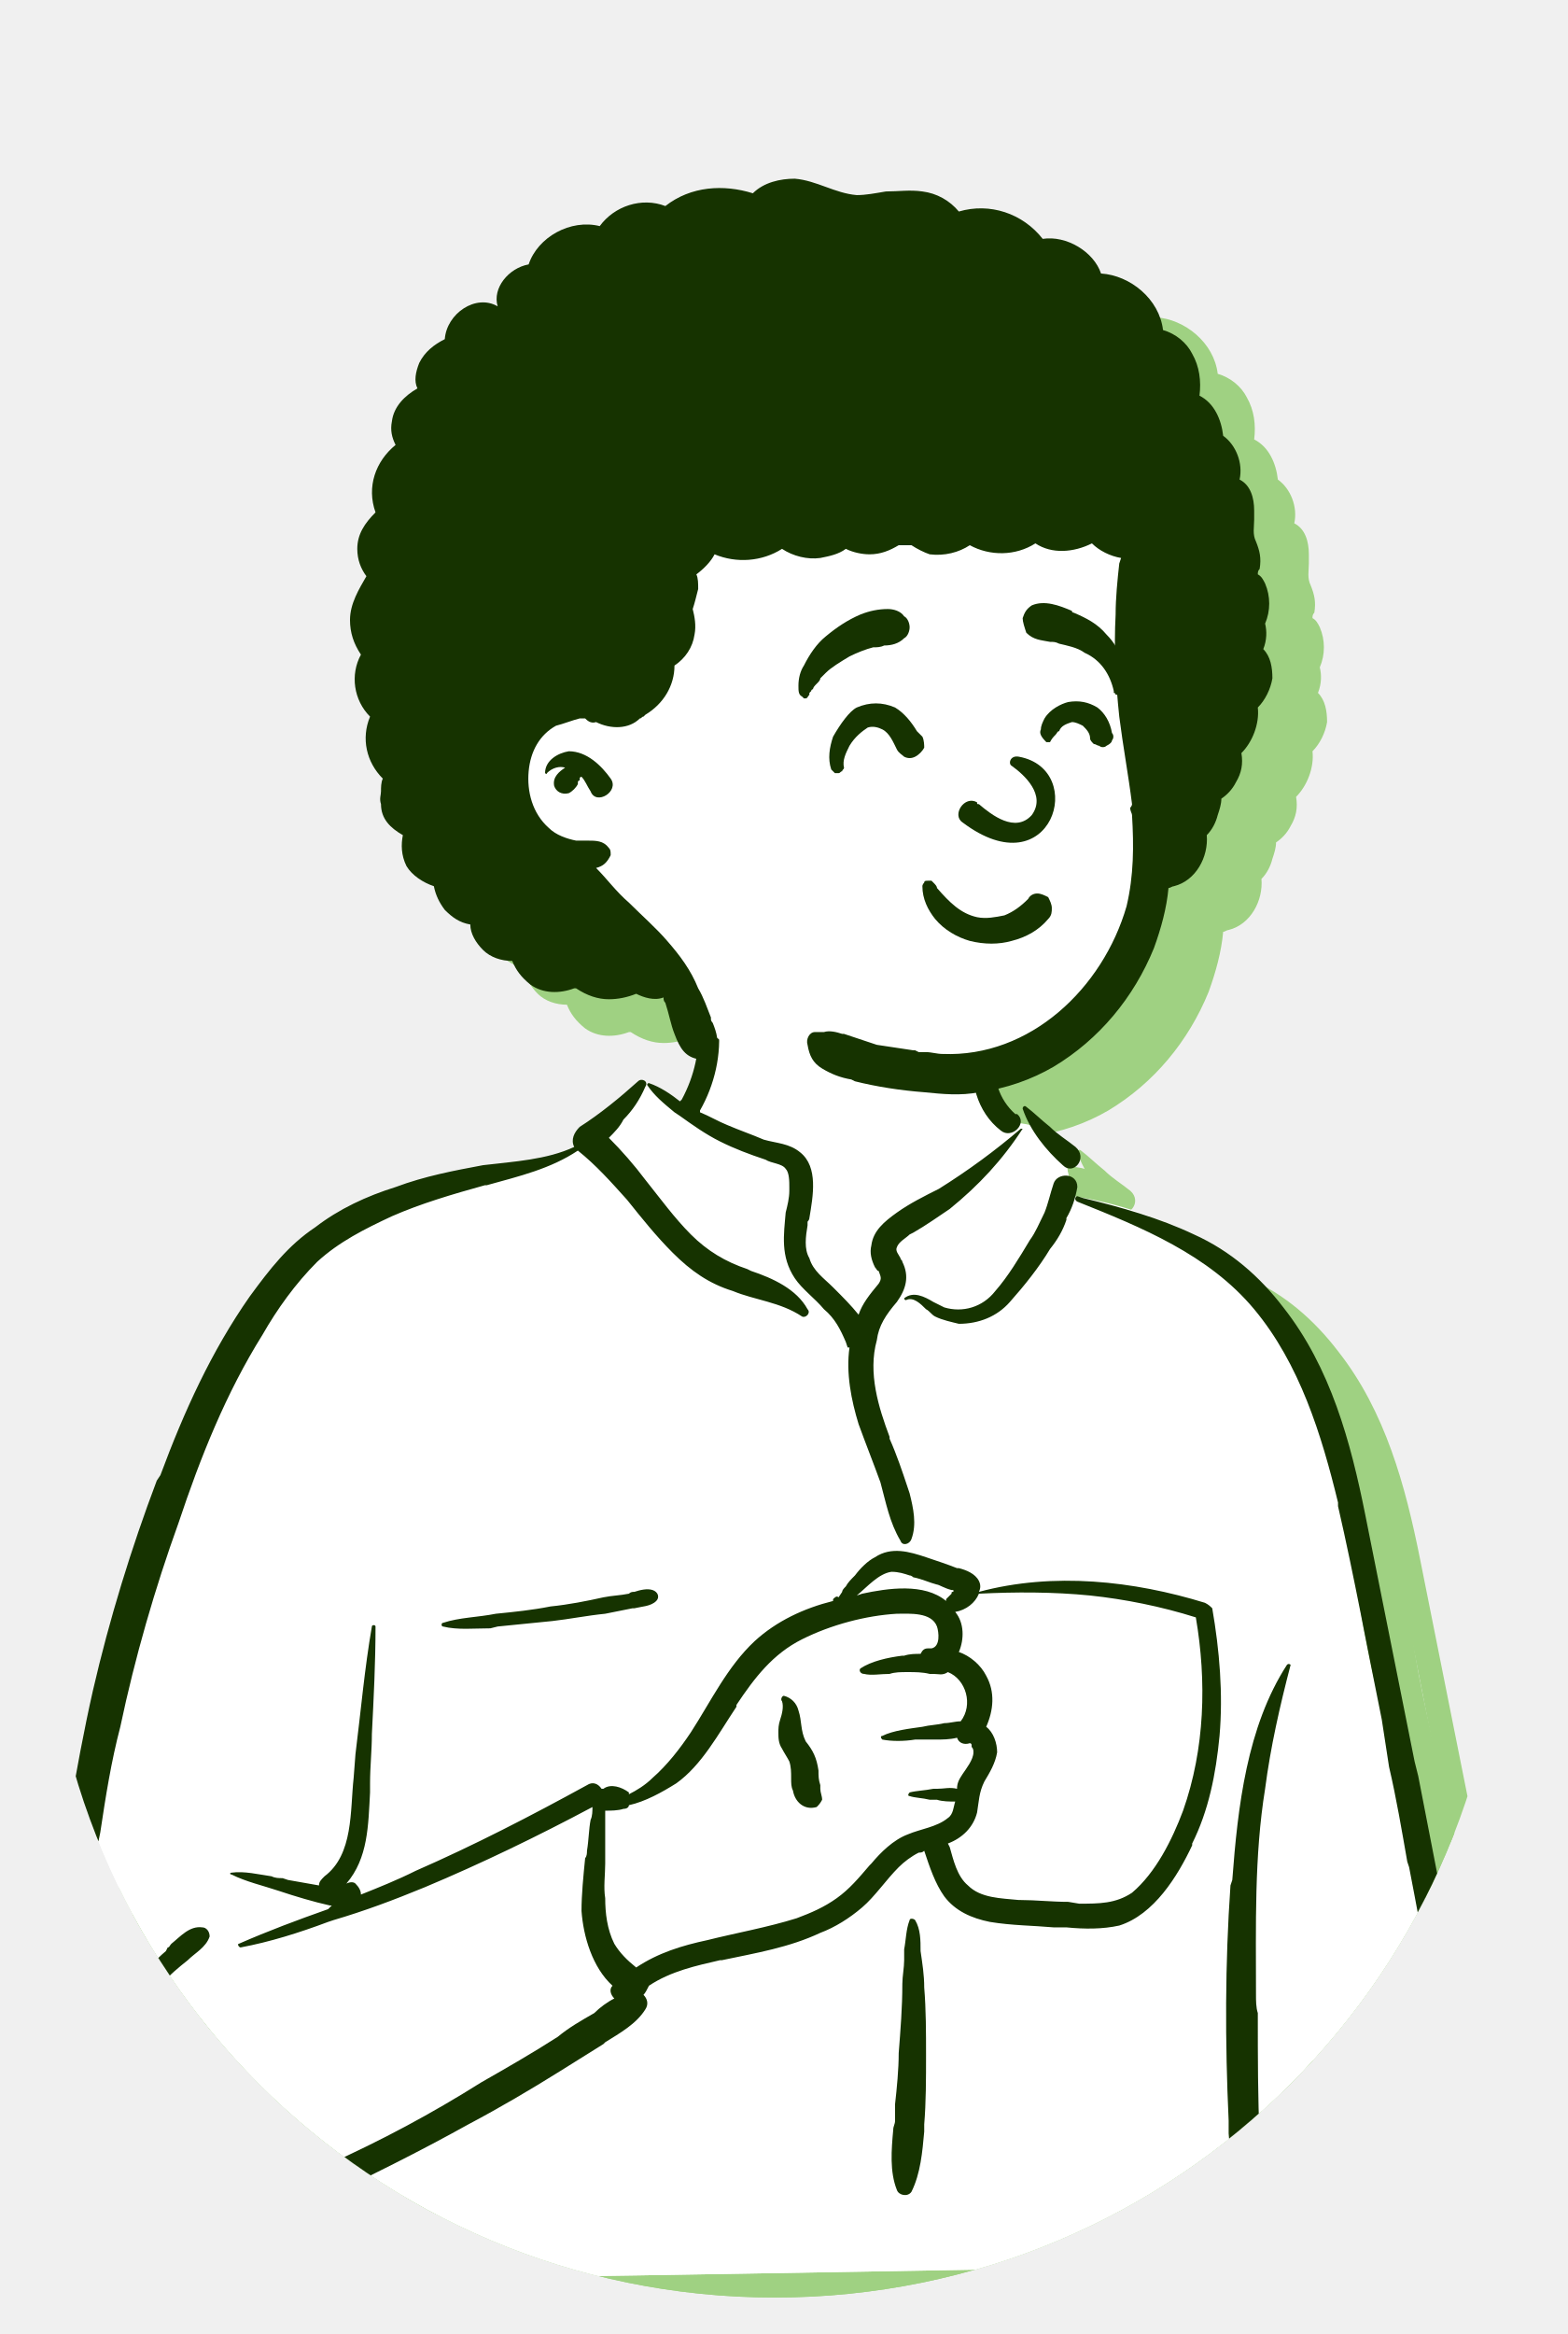
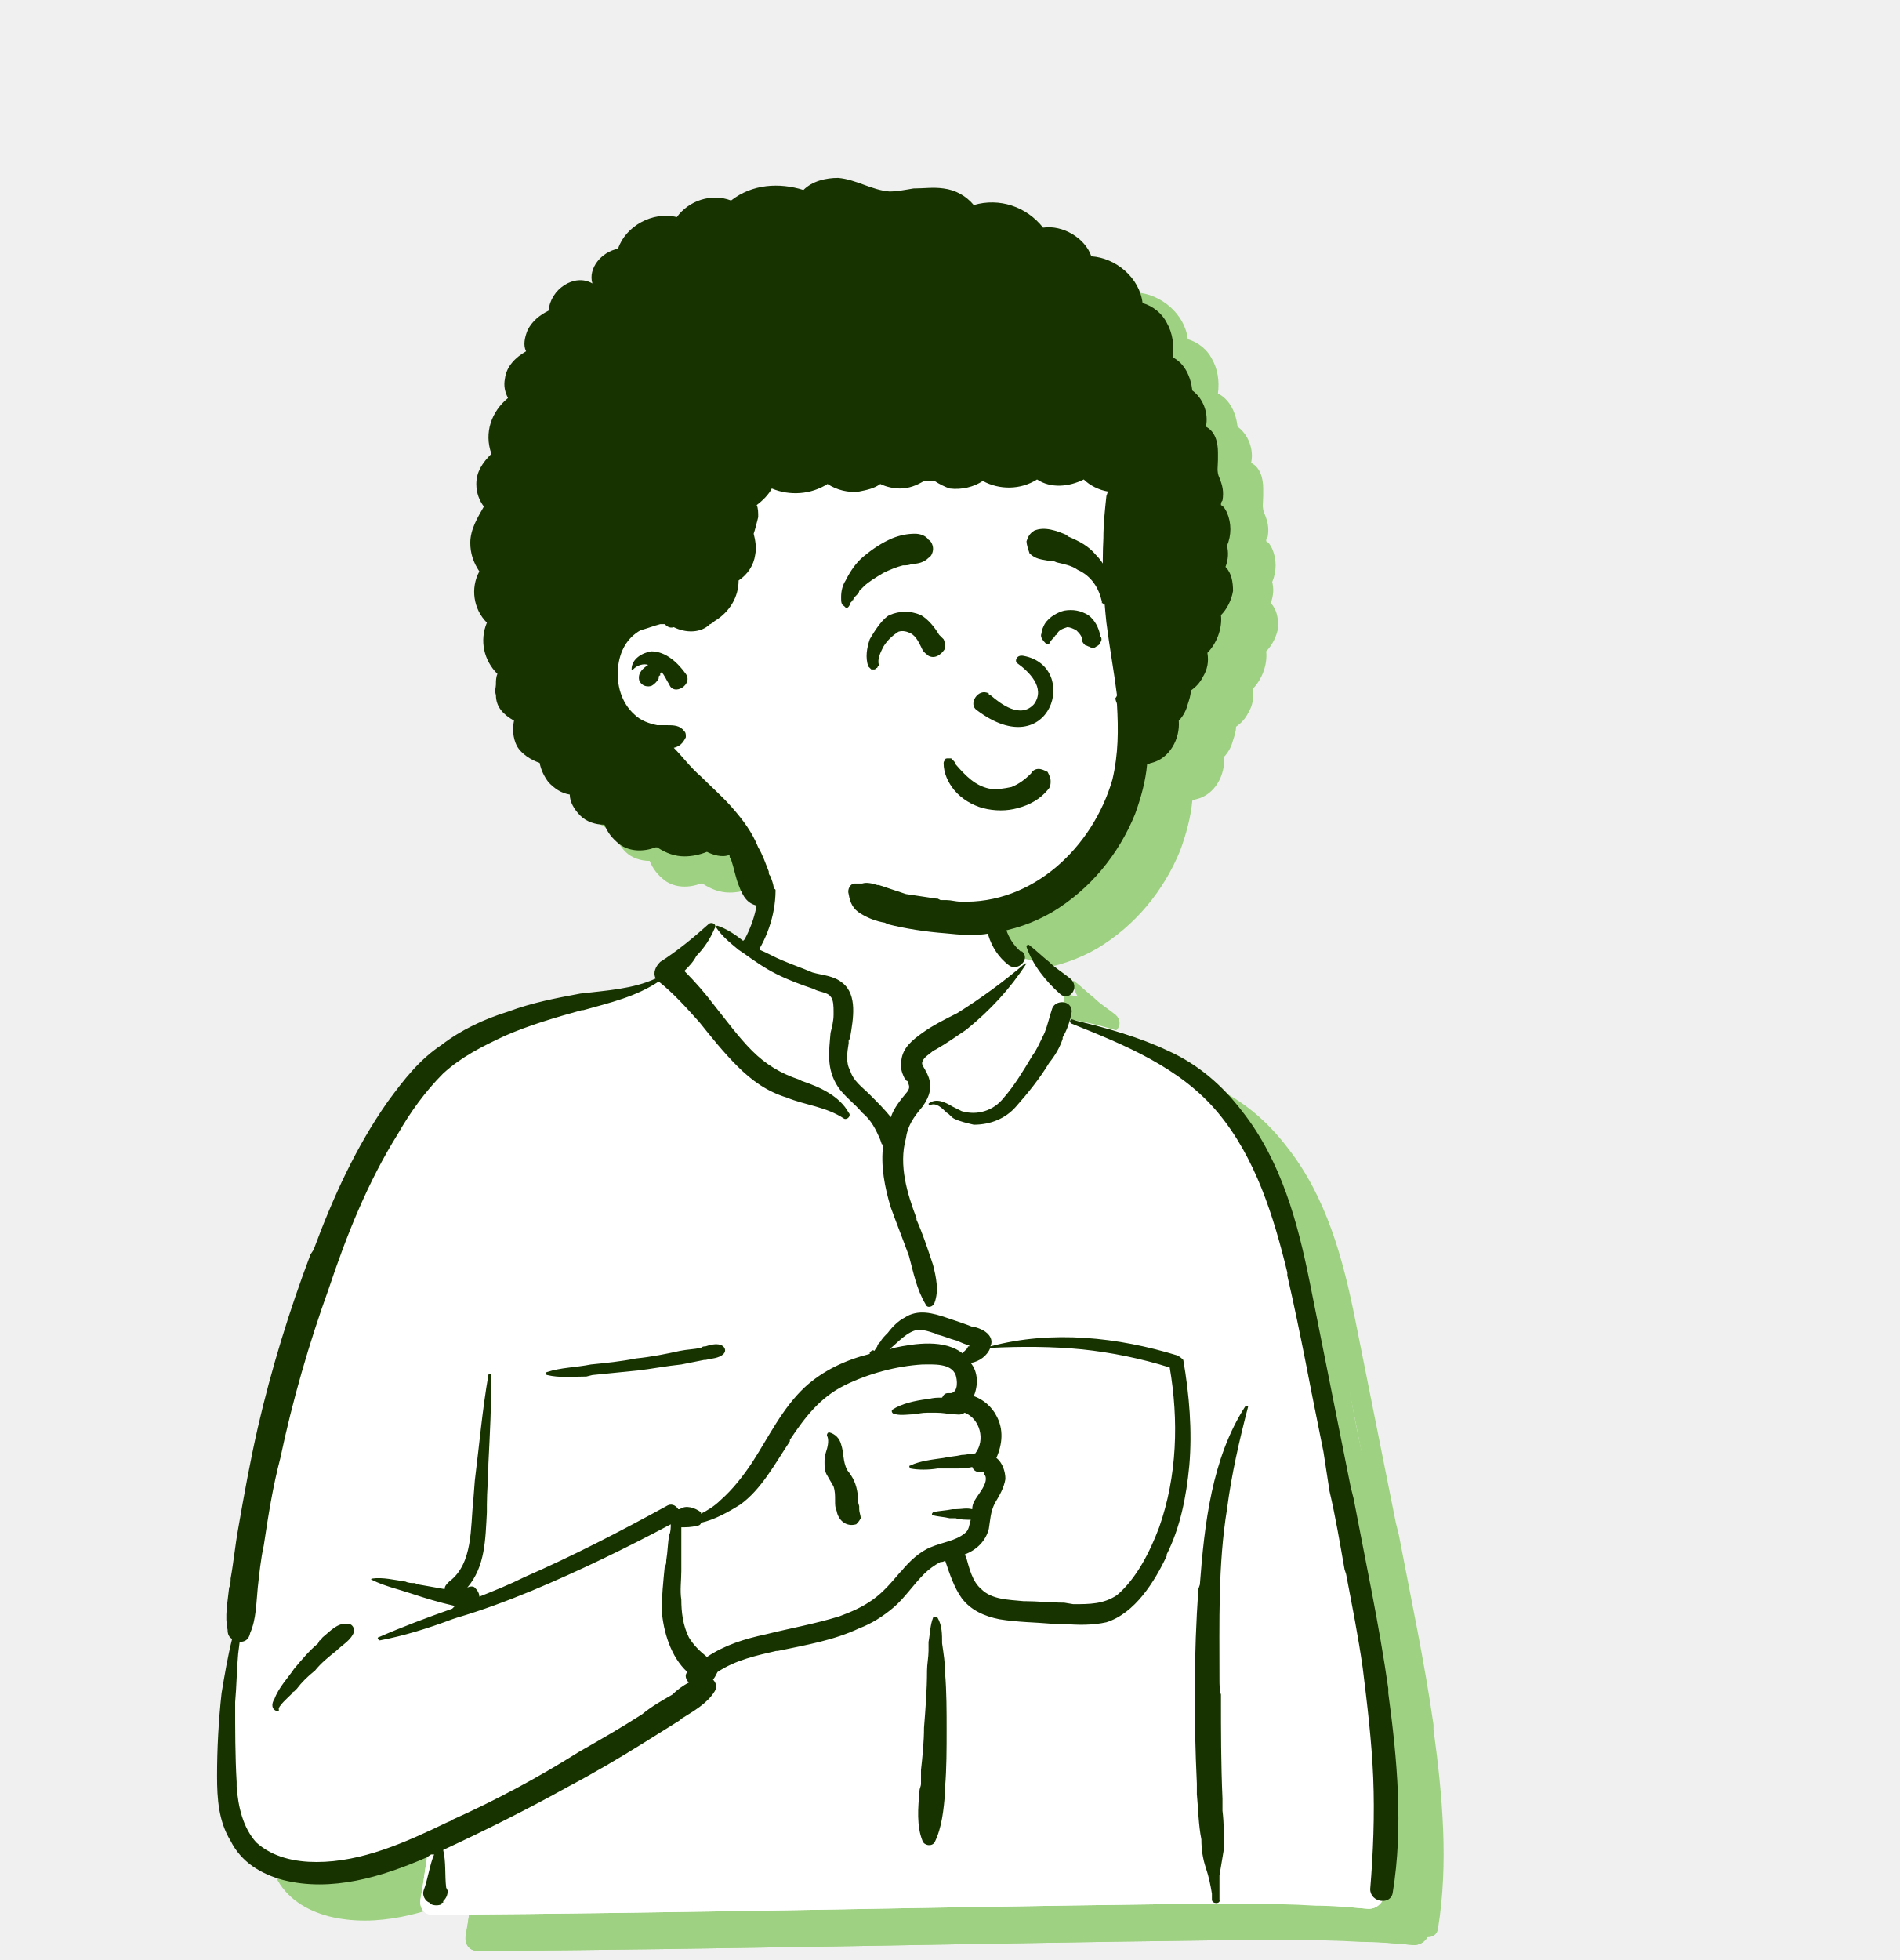
- <svg xmlns="http://www.w3.org/2000/svg" viewBox="0 -90 860 1280" width="860" height="1280">
+ <svg xmlns="http://www.w3.org/2000/svg" viewBox="-120 -110 1260 1300" width="1260" height="1300">
  <style>.k{fill:#163300}.b{fill:#FFFFFF}.ks{stroke:#163300}.bs{stroke:#FFFFFF}.s .k,.s .b{fill:#9FD182}</style>
  <defs>
    <clipPath id="c">
-       <path d="M25 -300H825V770A400 400 0 0 1 25 770Z" />
+       <rect x="-120" y="-110" width="1260" height="1300" />
    </clipPath>
  </defs>
  <g clip-path="url(#c)">
    <g class="s" transform="translate(30 24)">
      <g>
        <g transform="translate(0 459)">
          <path d="M0 0L229 0L229 282L0 282L0 0Z" transform="translate(461 279)" class="b" stroke="none" />
          <path d="M478 10C452 -8 390 0 365 19C356 26 356 33 355 40C355 42 355 44 355 46L355 46C354 54 348 63 347 73C345 72 342 70 340 68C335 65 330 62 327 62C310 62 303 85 288 98C274 106 256 107 240 109L239 109C184 117 137 151 105 195C30 301 23 439 4 564C4 568 3 573 3 577C-1 612 -5 653 25 675C25 675 24 675 23 675C20 674 16 674 18 676C56 688 97 685 135 675C133 686 132 696 130 706C129 712 132 717 138 717C300 716 461 712 623 710L627 710C659 709 692 709 724 710C735 711 747 712 758 713C767 714 773 703 768 696C766 691 764 688 762 684C776 602 757 521 737 441C730 410 722 379 717 349C702 239 683 143 560 123C557 117 557 103 553 98C550 87 531 79 519 85C507 58 504 28 478 10ZM504 341C506 340 596 328 630 352C638 357 636 395 633 431L632 445C628 454 619 483 611 494C597 516 553 526 528 516C516 512 498 506 492 494C487 481 493 468 500 454C503 447 507 439 509 431C509 427 508 424 506 420C504 417 503 414 503 411C503 410 503 408 503 407C503 402 504 397 503 394C501 389 499 384 497 380C494 372 490 364 492 355C487 357 483 351 488 349C490 349 493 349 495 348C498 344 500 344 504 341Z" transform="translate(29 -16)" class="b" fill-rule="evenodd" stroke="none" />
          <path d="M335 6L325 0C310 1 303 24 288 36C274 44 257 45 242 47L240 47L239 47C184 55 137 89 105 133C30 239 23 377 4 502C4 506 3 511 3 516C-1 550 -5 592 25 613C25 613 24 613 23 613C20 613 16 612 18 614C56 626 97 623 135 613C133 624 132 634 130 645C129 650 132 655 138 655C300 654 461 650 623 648L627 648C659 648 692 647 724 649C735 649 747 650 758 651C767 652 773 641 768 634C766 629 764 626 762 622C776 540 757 459 737 379C730 348 722 318 717 287C702 177 683 81 560 62C557 55 557 41 553 36C550 28 539 22 529 21L531 26L514 42C476 68 457 83 457 87C457 91 458 98 460 109L461 112L441 131Q410 99 410 90L410 46Q410 39 393 35L335 6ZM464 261Q455 261 429 288L427 288C406 298 392 307 385 314L385 314Q374 325 344 374L314 391L303 391L295 449L314 491L358 476L429 458L470 416L493 408C490 416 489 424 492 433C498 444 516 450 528 454C553 464 597 454 611 433C619 421 628 392 632 383L634 365C636 330 638 295 630 290C596 266 506 278 504 279C500 282 498 283 495 286L494 287L501 277L499 276C481 266 469 261 464 261ZM497 318C494 310 490 302 492 293C492 293 492 293 491 293L491 309L502 330C501 326 499 322 497 318Z" transform="translate(29 46)" class="b" fill-rule="evenodd" stroke="none" />
          <path d="M359 6C358 -2 370 -2 370 6C372 22 368 39 360 53C360 53 360 53 360 54C365 56 370 59 375 61C382 64 388 66 395 69C402 71 409 71 415 76C425 84 422 100 420 112C420 113 419 114 419 114L419 116C418 122 417 129 420 134C422 141 428 145 433 150L434 151C438 155 443 160 447 165C449 159 453 154 458 148C460 145 459 144 458 141C457 141 457 140 456 139C454 135 453 131 454 127C455 119 461 114 468 109C475 104 483 100 491 96C507 86 522 75 536 63C536 63 537 63 537 63C526 80 513 94 497 107C491 111 484 116 477 120L475 121C473 123 469 125 468 128C467 130 469 132 470 134C470 135 471 135 471 136C475 144 473 151 468 158L468 158C462 165 458 171 457 179C452 197 458 216 464 232L464 233C468 242 471 251 474 260L475 263C477 271 479 280 476 288C475 291 471 292 470 289C464 279 462 268 459 257C455 246 451 236 447 225C443 212 440 197 442 183C442 183 441 183 441 183L440 180C437 173 434 167 428 162C423 156 416 151 412 145C404 133 406 121 407 109C408 105 409 101 409 97L409 95C409 92 409 87 407 85C405 82 399 82 396 80C387 77 379 74 371 70C363 66 356 61 349 56L346 54C340 49 335 45 331 39C331 39 331 38 332 38C338 40 344 44 349 48C349 48 350 47 350 47C357 34 360 20 359 6ZM523 23C524 16 513 13 511 20C507 36 512 54 525 64C531 69 540 60 534 55L533 55C524 47 520 35 523 23L523 23ZM330 40C332 37 328 35 326 37C316 46 305 55 294 62C291 65 289 69 291 73C276 80 258 81 241 83C225 86 209 89 193 95C177 100 162 107 149 117C134 127 124 140 113 155C92 185 77 218 64 253L62 256C48 293 36 332 27 371C22 393 18 415 14 438C12 449 11 460 9 471C9 473 9 475 8 477C7 487 5 496 7 505C7 508 8 510 10 511C7 523 5 535 3 547C1 565 0 584 0 602C0 617 1 632 9 645C16 659 29 667 44 671C76 679 109 669 139 656L142 654L144 654C141 661 140 670 137 678C136 681 138 685 141 686L141 687L142 687C144 688 147 688 149 687L149 686C149 686 149 686 150 686L150 686L150 686L150 685L150 686L150 685C152 683 153 681 153 678L152 676C151 668 152 659 150 651C178 638 206 624 233 609C250 600 267 590 283 580C291 575 299 570 307 565L308 564C316 559 325 554 330 546C332 543 331 540 329 538C330 537 331 535 332 533C344 525 358 522 371 519L372 519C391 515 409 512 426 504C434 501 442 496 449 490C456 484 462 475 469 468C472 465 476 462 480 460C481 460 482 460 483 459C486 468 489 477 494 484C500 492 509 496 519 498C531 500 543 500 554 501C556 501 559 501 561 501C571 502 581 502 590 500C609 494 622 473 630 456L630 455C639 437 643 417 645 396C647 373 645 349 641 326C640 325 639 324 637 323C598 311 554 306 513 317C514 315 514 313 513 311C511 307 506 305 502 304L501 304C496 302 490 300 484 298L484 298C475 295 465 292 456 298C452 300 448 304 445 308C443 310 441 312 440 314C439 315 438 316 438 317L436 320C436 320 436 320 436 320C435 319 434 320 433 321C433 321 433 321 433 322C417 326 402 333 390 344C375 358 366 377 355 394C349 403 342 412 334 419C330 423 325 426 321 428C321 428 321 428 321 427C317 424 311 422 307 425C307 425 307 425 307 425L306 425C306 425 306 425 306 425L306 425C304 422 301 421 298 423C267 440 236 456 204 470C194 475 184 479 174 483C174 481 173 479 171 477C170 476 168 476 166 477C178 463 178 445 179 427L179 422C179 413 180 404 180 395C181 375 182 356 182 336C182 335 180 335 180 336C176 359 174 382 171 406L170 419C168 437 170 461 154 473C152 475 151 476 151 478C145 477 140 476 134 475L131 474C129 474 127 474 125 473C118 472 110 470 103 471C102 471 102 472 103 472C111 476 120 478 129 481C138 484 148 487 157 489C158 489 158 489 158 489L156 491C139 497 123 503 107 510C106 510 107 512 108 512C124 509 140 504 156 498L159 497C176 492 192 486 209 479C240 466 271 451 301 435C301 437 301 440 300 442C299 447 299 453 298 459C298 460 298 462 297 463C296 473 295 483 295 492C296 506 301 523 312 533C310 535 311 538 313 540C309 542 305 545 302 548C295 552 288 556 282 561C268 570 254 578 240 586C213 603 185 618 156 631C155 632 154 632 152 633C125 646 96 659 66 659C52 659 37 656 26 646C17 636 14 622 13 609L13 606C12 589 12 571 12 553C13 542 13 532 14 521L15 513C18 513 21 512 22 507C26 498 26 487 27 477C28 468 29 458 31 449C34 429 37 410 42 391C50 353 61 315 74 279C86 243 100 208 120 176C128 162 138 148 150 136C162 125 176 118 191 111C207 104 224 99 242 94L243 94C261 89 278 85 293 75C303 83 311 92 320 102C328 112 336 122 345 131C355 141 365 148 378 152C390 157 404 158 416 166C418 167 421 164 419 162C413 151 400 145 388 141L386 140C374 136 364 130 355 121C346 112 338 101 330 91C324 83 317 75 310 68C313 65 316 62 318 58C323 53 327 47 330 40ZM537 52C537 51 538 50 539 51C543 54 547 58 552 62C556 66 561 69 566 73C573 79 565 89 559 83C550 75 541 64 537 52ZM567 95C567 87 556 87 554 93C552 99 551 104 549 109C546 115 544 120 541 124C535 134 529 144 522 152C515 161 504 164 494 161C492 160 490 159 488 158C483 155 477 152 472 156C472 156 472 157 473 157C477 155 481 159 484 162C486 163 487 165 489 166C493 168 498 169 502 170C513 170 523 166 530 158C538 149 546 139 552 129C556 124 559 119 561 113L561 112C564 107 566 101 567 95ZM567 100C566 100 565 102 567 103C602 117 639 132 664 162C689 192 701 231 710 268L710 270C719 309 726 348 734 387L738 413C742 430 745 448 748 465L749 468C753 489 757 509 760 530C763 554 766 579 767 603C768 628 767 653 765 677C765 686 779 688 780 679C787 636 783 591 777 547L777 544C771 502 762 460 754 418L752 410C743 365 734 320 725 275C717 235 706 194 680 161C667 144 651 130 631 121C612 112 591 106 570 101L567 100ZM475 308C476 308 477 309 477 309C482 310 486 312 490 313L490 313C491 313 494 315 498 316L499 316L499 317C498 317 498 317 498 318C497 319 496 320 495 321C495 322 495 322 495 322C483 312 463 315 449 318L446 319C452 314 458 307 465 306C469 306 472 307 475 308ZM321 318C322 317 323 317 324 317C327 316 331 315 334 316C337 317 338 320 336 322C333 325 328 325 324 326L323 326C318 327 313 328 308 329C298 330 288 332 279 333C269 334 259 335 249 336L245 337C236 337 227 338 219 336C218 336 218 334 219 334C228 331 238 331 248 329C258 328 268 327 278 325C288 324 298 322 307 320C312 319 316 319 321 318ZM574 319C554 317 533 317 513 318C511 323 506 327 500 328C505 334 505 343 502 350C508 352 514 357 517 363C522 372 521 382 517 391C521 394 523 400 523 405C522 411 519 416 516 421C513 427 513 432 512 438C510 446 504 452 496 455L497 457C499 464 501 473 507 478C514 485 525 485 535 486L536 486C544 486 553 487 562 487L568 488C579 488 588 488 597 482C610 471 619 453 625 437C637 403 638 366 632 331C613 325 593 321 574 319ZM490 336C487 328 475 329 468 329C451 330 432 335 416 343C400 351 390 364 380 379L380 380C370 395 361 412 347 422C339 427 330 432 321 434C321 435 320 436 318 436L318 436C315 437 311 437 308 437C308 439 308 440 308 442C308 446 308 451 308 456C308 459 308 463 308 466C308 472 307 479 308 485C308 493 309 502 313 510C316 515 320 519 325 523C337 515 350 511 364 508C380 504 397 501 413 496C421 493 428 490 435 485C442 480 447 474 453 467L454 466C459 460 466 453 474 450C481 447 490 446 496 441C499 439 499 435 500 432C497 432 493 432 490 431C489 431 489 431 488 431L486 431C482 430 478 430 475 429C474 429 474 428 475 427C479 426 483 426 488 425L489 425C489 425 490 425 490 425C494 425 497 424 501 425C501 422 502 420 504 417C506 414 510 409 510 405C510 404 510 403 509 402L509 401C509 401 509 400 508 400C508 400 508 400 508 400C505 401 502 400 501 397C497 398 493 398 489 398C487 398 485 398 483 398L478 398C472 399 465 399 460 398C459 397 459 396 460 396C466 393 475 392 482 391C486 390 490 390 494 389C497 389 500 388 503 388C510 379 506 365 496 361C493 363 491 362 488 362C487 362 486 362 486 362C482 361 478 361 474 361C470 361 467 361 464 362C459 362 454 363 450 362C448 362 447 360 448 359C454 355 463 353 471 352L472 352C475 351 478 351 481 351C482 349 483 348 485 348C486 348 486 348 487 348L487 348C492 347 491 339 490 336ZM682 357C683 356 684 357 684 357C678 380 673 402 670 425C664 462 665 500 665 538C665 541 665 545 666 548L666 550C666 572 666 594 667 617C667 619 667 622 667 625C668 633 668 642 668 650C667 656 666 662 665 668C665 673 665 677 665 681C665 682 665 683 665 684C666 687 660 687 660 684L660 680C659 674 658 669 656 663C654 657 653 651 653 644C651 634 651 624 650 614L650 607C648 564 648 521 651 478L652 475C655 435 660 391 682 357ZM406 374L406 374C405 374 404 376 405 377C406 380 405 384 404 387C403 390 403 392 403 394C403 397 403 400 405 403C406 405 408 408 409 410C410 413 410 416 410 419C410 422 410 424 411 426C412 432 417 437 424 435C425 434 426 433 427 431C427 429 426 427 426 425L426 423C425 420 425 418 425 415C424 408 422 404 418 399C415 393 416 388 414 382C413 378 410 375 406 374ZM162 488C162 488 162 488 162 488L162 488L162 488L162 488ZM475 497C475 496 477 496 478 497C481 502 481 508 481 514L481 514C482 521 483 527 483 534C484 546 484 559 484 571C484 584 484 597 483 609L483 613C482 624 481 636 476 646C474 649 469 648 468 645C464 635 465 623 466 612C466 610 467 609 467 607L467 598C468 589 469 579 469 570C470 557 471 545 471 532C471 528 472 523 472 519L472 513C473 508 473 502 475 497ZM68 512L67 514C61 519 56 525 51 531C47 537 41 543 38 551C36 554 36 558 40 559C41 559 41 559 41 558L41 558C40 556 47 550 50 547C50 546 51 546 51 546L53 544C56 540 60 536 65 532C69 527 74 523 79 519C83 515 89 512 91 506C91 503 89 501 87 501C80 500 75 506 70 510C69 511 69 512 68 512Z" transform="translate(24 7)" class="k" fill-rule="evenodd" stroke="none" />
        </g>
      </g>
      <g transform="translate(225 0)">
        <g>
          <g>
            <path d="M152 0C304 -7 372 100 376 147C379 180 360 219 360 248C360 263 378 296 370 318C351 367 310 421 258 421C207 421 140 435 82 353C77 346 9 302 3 261C-14 158 44 6 152 0Z" transform="translate(43 82)" class="b" stroke="none" />
            <path d="M244 0C236 0 227 2 221 8C205 3 187 4 173 15C160 10 145 15 137 26C121 22 103 32 98 47C87 49 78 60 81 70C69 63 53 74 52 88C46 91 41 95 38 101C36 106 35 111 37 115C30 119 24 125 23 133C22 138 23 142 25 146C14 155 9 169 14 183C8 189 4 195 4 203C4 209 6 214 9 218C5 225 0 233 0 242C0 249 2 255 6 261C0 272 2 286 11 295C6 307 9 320 18 329C17 331 17 334 17 336C17 338 16 340 17 343C17 351 22 356 29 360L29 360C28 365 28 371 31 377C34 382 40 386 46 388C47 393 49 397 52 401C56 405 60 408 66 409C66 414 69 419 73 423C77 427 83 429 89 429C91 434 94 438 99 442C106 447 115 447 123 444C123 444 124 444 124 444C130 448 136 450 142 450C147 450 152 449 157 447C161 449 167 451 172 449C172 450 172 451 173 452C175 458 176 464 178 469C181 477 184 482 192 483C195 484 199 482 200 479C203 474 201 468 199 463C199 463 198 462 198 461L198 460C196 455 194 449 191 444C187 434 181 426 174 418C168 411 160 404 153 397C146 391 141 384 135 378C139 377 141 375 143 371C143 369 143 368 142 367C139 363 135 363 130 363C128 363 126 363 124 363C119 362 113 360 109 356C100 348 97 336 98 325C99 314 104 305 113 300C117 299 122 297 126 296C127 296 128 296 129 296C130 297 132 299 135 298C135 298 135 298 135 298C143 302 153 302 159 296C160 296 160 295 161 295C161 295 162 294 162 294C172 288 178 278 178 267C184 263 188 257 189 250C190 245 189 240 188 236C189 233 190 229 191 225C191 222 191 219 190 217C194 214 198 210 200 206C212 211 226 210 237 203C243 207 251 209 258 208C263 207 268 206 272 203C276 205 281 206 285 206C291 206 296 204 301 201L302 201C304 201 306 201 308 201C311 203 315 205 318 206C326 207 334 205 340 201C351 207 365 207 376 200C385 206 397 205 407 200C411 204 417 207 423 208L422 211C421 220 420 230 420 239C419 258 420 276 422 295C424 311 427 327 429 343C429 344 428 345 428 345C428 347 429 348 429 349C430 366 430 382 426 399C413 444 373 482 325 480C322 480 319 479 316 479C315 479 313 479 312 479L310 478C310 478 310 478 310 478L310 478L309 478L309 478C302 477 296 476 289 475C283 473 277 471 271 469L270 469C267 468 263 467 260 468C259 468 259 468 259 468C259 468 259 468 259 468L259 468L258 468C257 468 256 468 256 468L255 468C252 468 250 472 251 475C252 481 254 485 259 488C264 491 269 493 275 494L277 495C289 498 302 500 315 501C325 502 335 503 345 501C360 499 374 494 386 487C411 472 430 449 441 422C445 411 448 400 449 389C450 389 451 388 452 388C464 385 471 372 470 360C473 357 475 353 476 349C477 346 478 343 478 340C481 338 484 335 486 331C489 326 490 321 489 315C495 309 499 299 498 290C502 286 505 280 506 274C506 268 505 262 501 258C503 253 503 248 502 244C505 237 505 229 502 222C501 220 500 218 498 217C498 216 498 215 499 214L499 214C500 208 499 204 497 199C495 195 496 191 496 187C496 185 496 184 496 182C496 175 494 168 488 165C490 156 486 146 479 141C478 132 474 123 466 119C467 111 466 103 462 96C459 90 453 85 446 83C444 66 428 53 412 52C408 40 393 31 380 33C369 19 351 13 334 18C329 12 322 8 314 7C307 6 301 7 294 7C288 8 283 9 278 9C266 8 256 1 244 0ZM143 329C138 322 130 314 120 314C114 315 107 319 107 326C107 326 108 327 108 326C111 323 115 322 118 323C115 325 111 328 112 333C113 336 116 338 120 337C122 336 124 334 125 332C125 332 125 332 125 332C125 332 125 331 125 331C125 331 125 330 126 330L126 329C126 329 126 328 127 328C129 330 130 333 132 336C135 344 148 336 143 329Z" transform="translate(-33 8)" class="k" fill-rule="evenodd" stroke="none" />
          </g>
        </g>
        <g transform="translate(159 186)">
          <g>
            <path d="M175 50C176 49 176 49 176 49C179 44 179 39 178 34C177 27 173 21 169 17C164 11 158 8 151 5C151 5 150 5 150 4C143 1 135 -2 128 1C125 3 124 5 123 8C123 10 124 13 125 16C129 20 133 20 138 21C140 21 141 21 143 22C147 23 153 24 157 27C166 31 171 39 173 48C173 49 173 49 173 49C174 49 174 50 174 50C175 50 175 50 175 50ZM58 19C55 22 51 23 47 23C45 24 43 24 41 24C37 25 32 27 28 29C23 32 18 35 15 38C14 39 13 40 12 41C12 42 11 43 10 44C9 45 8 46 8 47C7 47 7 48 7 48C7 48 7 48 6 49C6 49 6 50 6 50C5 51 5 52 4 52C4 52 4 52 3 52C3 52 3 52 2 51C0 50 0 48 0 45C0 41 1 37 3 34C6 28 10 22 15 18C21 13 27 9 34 6C39 4 44 3 49 3C52 3 56 4 58 7C60 8 61 11 61 13C61 15 60 18 58 19ZM165 78C166 79 168 79 169 78C171 77 172 76 172 75C173 74 173 72 172 71C171 65 168 60 164 57C159 54 154 53 148 54C144 55 138 58 135 63C134 65 133 67 133 69C132 71 133 73 136 76C136 76 136 76 136 76C137 76 138 76 138 76C139 74 140 73 141 72C142 71 142 70 143 70C144 67 147 66 150 65C152 65 154 66 156 67C158 69 160 71 160 74C160 75 161 76 162 77C163 77 164 78 165 78ZM46 69C44 68 41 67 38 68C35 70 31 73 28 78C26 82 24 86 25 90C25 91 24 91 24 92C23 92 23 93 22 93C21 93 21 93 20 93C19 92 18 91 18 91C16 85 17 79 19 73C23 66 28 59 32 57C39 54 46 54 53 57C58 60 62 65 65 70C66 71 67 72 68 73C69 75 69 78 69 79C68 81 66 83 64 84C62 85 60 85 58 84C57 83 55 82 54 80C52 76 50 71 46 69ZM128 116C136 105 124 94 117 89C115 88 116 83 121 84C159 91 139 157 90 120C84 116 91 105 98 109C98 110 98 110 99 110C106 116 119 126 128 116ZM117 185C110 187 102 187 94 185C87 183 80 179 75 173C71 168 68 162 68 155C68 154 69 153 69 153C69 152 70 152 71 152C71 152 72 152 73 152C73 152 74 153 74 153C75 154 76 155 76 156C83 164 89 170 98 172C103 173 108 172 113 171C118 169 122 166 126 162C127 160 129 159 131 159C133 159 135 160 137 161C138 163 139 165 139 167C139 169 139 171 137 173C132 179 125 183 117 185Z" transform="translate(54 55)" class="k" fill-rule="evenodd" stroke="none" />
          </g>
        </g>
      </g>
    </g>
    <g>
      <g transform="translate(0 459)">
        <path d="M0 0L229 0L229 282L0 282L0 0Z" transform="translate(461 279)" class="b" stroke="none" />
        <path d="M478 10C452 -8 390 0 365 19C356 26 356 33 355 40C355 42 355 44 355 46L355 46C354 54 348 63 347 73C345 72 342 70 340 68C335 65 330 62 327 62C310 62 303 85 288 98C274 106 256 107 240 109L239 109C184 117 137 151 105 195C30 301 23 439 4 564C4 568 3 573 3 577C-1 612 -5 653 25 675C25 675 24 675 23 675C20 674 16 674 18 676C56 688 97 685 135 675C133 686 132 696 130 706C129 712 132 717 138 717C300 716 461 712 623 710L627 710C659 709 692 709 724 710C735 711 747 712 758 713C767 714 773 703 768 696C766 691 764 688 762 684C776 602 757 521 737 441C730 410 722 379 717 349C702 239 683 143 560 123C557 117 557 103 553 98C550 87 531 79 519 85C507 58 504 28 478 10ZM504 341C506 340 596 328 630 352C638 357 636 395 633 431L632 445C628 454 619 483 611 494C597 516 553 526 528 516C516 512 498 506 492 494C487 481 493 468 500 454C503 447 507 439 509 431C509 427 508 424 506 420C504 417 503 414 503 411C503 410 503 408 503 407C503 402 504 397 503 394C501 389 499 384 497 380C494 372 490 364 492 355C487 357 483 351 488 349C490 349 493 349 495 348C498 344 500 344 504 341Z" transform="translate(29 -16)" class="b" fill-rule="evenodd" stroke="none" />
        <path d="M335 6L325 0C310 1 303 24 288 36C274 44 257 45 242 47L240 47L239 47C184 55 137 89 105 133C30 239 23 377 4 502C4 506 3 511 3 516C-1 550 -5 592 25 613C25 613 24 613 23 613C20 613 16 612 18 614C56 626 97 623 135 613C133 624 132 634 130 645C129 650 132 655 138 655C300 654 461 650 623 648L627 648C659 648 692 647 724 649C735 649 747 650 758 651C767 652 773 641 768 634C766 629 764 626 762 622C776 540 757 459 737 379C730 348 722 318 717 287C702 177 683 81 560 62C557 55 557 41 553 36C550 28 539 22 529 21L531 26L514 42C476 68 457 83 457 87C457 91 458 98 460 109L461 112L441 131Q410 99 410 90L410 46Q410 39 393 35L335 6ZM464 261Q455 261 429 288L427 288C406 298 392 307 385 314L385 314Q374 325 344 374L314 391L303 391L295 449L314 491L358 476L429 458L470 416L493 408C490 416 489 424 492 433C498 444 516 450 528 454C553 464 597 454 611 433C619 421 628 392 632 383L634 365C636 330 638 295 630 290C596 266 506 278 504 279C500 282 498 283 495 286L494 287L501 277L499 276C481 266 469 261 464 261ZM497 318C494 310 490 302 492 293C492 293 492 293 491 293L491 309L502 330C501 326 499 322 497 318Z" transform="translate(29 46)" class="b" fill-rule="evenodd" stroke="none" />
        <path d="M359 6C358 -2 370 -2 370 6C372 22 368 39 360 53C360 53 360 53 360 54C365 56 370 59 375 61C382 64 388 66 395 69C402 71 409 71 415 76C425 84 422 100 420 112C420 113 419 114 419 114L419 116C418 122 417 129 420 134C422 141 428 145 433 150L434 151C438 155 443 160 447 165C449 159 453 154 458 148C460 145 459 144 458 141C457 141 457 140 456 139C454 135 453 131 454 127C455 119 461 114 468 109C475 104 483 100 491 96C507 86 522 75 536 63C536 63 537 63 537 63C526 80 513 94 497 107C491 111 484 116 477 120L475 121C473 123 469 125 468 128C467 130 469 132 470 134C470 135 471 135 471 136C475 144 473 151 468 158L468 158C462 165 458 171 457 179C452 197 458 216 464 232L464 233C468 242 471 251 474 260L475 263C477 271 479 280 476 288C475 291 471 292 470 289C464 279 462 268 459 257C455 246 451 236 447 225C443 212 440 197 442 183C442 183 441 183 441 183L440 180C437 173 434 167 428 162C423 156 416 151 412 145C404 133 406 121 407 109C408 105 409 101 409 97L409 95C409 92 409 87 407 85C405 82 399 82 396 80C387 77 379 74 371 70C363 66 356 61 349 56L346 54C340 49 335 45 331 39C331 39 331 38 332 38C338 40 344 44 349 48C349 48 350 47 350 47C357 34 360 20 359 6ZM523 23C524 16 513 13 511 20C507 36 512 54 525 64C531 69 540 60 534 55L533 55C524 47 520 35 523 23L523 23ZM330 40C332 37 328 35 326 37C316 46 305 55 294 62C291 65 289 69 291 73C276 80 258 81 241 83C225 86 209 89 193 95C177 100 162 107 149 117C134 127 124 140 113 155C92 185 77 218 64 253L62 256C48 293 36 332 27 371C22 393 18 415 14 438C12 449 11 460 9 471C9 473 9 475 8 477C7 487 5 496 7 505C7 508 8 510 10 511C7 523 5 535 3 547C1 565 0 584 0 602C0 617 1 632 9 645C16 659 29 667 44 671C76 679 109 669 139 656L142 654L144 654C141 661 140 670 137 678C136 681 138 685 141 686L141 687L142 687C144 688 147 688 149 687L149 686C149 686 149 686 150 686L150 686L150 686L150 685L150 686L150 685C152 683 153 681 153 678L152 676C151 668 152 659 150 651C178 638 206 624 233 609C250 600 267 590 283 580C291 575 299 570 307 565L308 564C316 559 325 554 330 546C332 543 331 540 329 538C330 537 331 535 332 533C344 525 358 522 371 519L372 519C391 515 409 512 426 504C434 501 442 496 449 490C456 484 462 475 469 468C472 465 476 462 480 460C481 460 482 460 483 459C486 468 489 477 494 484C500 492 509 496 519 498C531 500 543 500 554 501C556 501 559 501 561 501C571 502 581 502 590 500C609 494 622 473 630 456L630 455C639 437 643 417 645 396C647 373 645 349 641 326C640 325 639 324 637 323C598 311 554 306 513 317C514 315 514 313 513 311C511 307 506 305 502 304L501 304C496 302 490 300 484 298L484 298C475 295 465 292 456 298C452 300 448 304 445 308C443 310 441 312 440 314C439 315 438 316 438 317L436 320C436 320 436 320 436 320C435 319 434 320 433 321C433 321 433 321 433 322C417 326 402 333 390 344C375 358 366 377 355 394C349 403 342 412 334 419C330 423 325 426 321 428C321 428 321 428 321 427C317 424 311 422 307 425C307 425 307 425 307 425L306 425C306 425 306 425 306 425L306 425C304 422 301 421 298 423C267 440 236 456 204 470C194 475 184 479 174 483C174 481 173 479 171 477C170 476 168 476 166 477C178 463 178 445 179 427L179 422C179 413 180 404 180 395C181 375 182 356 182 336C182 335 180 335 180 336C176 359 174 382 171 406L170 419C168 437 170 461 154 473C152 475 151 476 151 478C145 477 140 476 134 475L131 474C129 474 127 474 125 473C118 472 110 470 103 471C102 471 102 472 103 472C111 476 120 478 129 481C138 484 148 487 157 489C158 489 158 489 158 489L156 491C139 497 123 503 107 510C106 510 107 512 108 512C124 509 140 504 156 498L159 497C176 492 192 486 209 479C240 466 271 451 301 435C301 437 301 440 300 442C299 447 299 453 298 459C298 460 298 462 297 463C296 473 295 483 295 492C296 506 301 523 312 533C310 535 311 538 313 540C309 542 305 545 302 548C295 552 288 556 282 561C268 570 254 578 240 586C213 603 185 618 156 631C155 632 154 632 152 633C125 646 96 659 66 659C52 659 37 656 26 646C17 636 14 622 13 609L13 606C12 589 12 571 12 553C13 542 13 532 14 521L15 513C18 513 21 512 22 507C26 498 26 487 27 477C28 468 29 458 31 449C34 429 37 410 42 391C50 353 61 315 74 279C86 243 100 208 120 176C128 162 138 148 150 136C162 125 176 118 191 111C207 104 224 99 242 94L243 94C261 89 278 85 293 75C303 83 311 92 320 102C328 112 336 122 345 131C355 141 365 148 378 152C390 157 404 158 416 166C418 167 421 164 419 162C413 151 400 145 388 141L386 140C374 136 364 130 355 121C346 112 338 101 330 91C324 83 317 75 310 68C313 65 316 62 318 58C323 53 327 47 330 40ZM537 52C537 51 538 50 539 51C543 54 547 58 552 62C556 66 561 69 566 73C573 79 565 89 559 83C550 75 541 64 537 52ZM567 95C567 87 556 87 554 93C552 99 551 104 549 109C546 115 544 120 541 124C535 134 529 144 522 152C515 161 504 164 494 161C492 160 490 159 488 158C483 155 477 152 472 156C472 156 472 157 473 157C477 155 481 159 484 162C486 163 487 165 489 166C493 168 498 169 502 170C513 170 523 166 530 158C538 149 546 139 552 129C556 124 559 119 561 113L561 112C564 107 566 101 567 95ZM567 100C566 100 565 102 567 103C602 117 639 132 664 162C689 192 701 231 710 268L710 270C719 309 726 348 734 387L738 413C742 430 745 448 748 465L749 468C753 489 757 509 760 530C763 554 766 579 767 603C768 628 767 653 765 677C765 686 779 688 780 679C787 636 783 591 777 547L777 544C771 502 762 460 754 418L752 410C743 365 734 320 725 275C717 235 706 194 680 161C667 144 651 130 631 121C612 112 591 106 570 101L567 100ZM475 308C476 308 477 309 477 309C482 310 486 312 490 313L490 313C491 313 494 315 498 316L499 316L499 317C498 317 498 317 498 318C497 319 496 320 495 321C495 322 495 322 495 322C483 312 463 315 449 318L446 319C452 314 458 307 465 306C469 306 472 307 475 308ZM321 318C322 317 323 317 324 317C327 316 331 315 334 316C337 317 338 320 336 322C333 325 328 325 324 326L323 326C318 327 313 328 308 329C298 330 288 332 279 333C269 334 259 335 249 336L245 337C236 337 227 338 219 336C218 336 218 334 219 334C228 331 238 331 248 329C258 328 268 327 278 325C288 324 298 322 307 320C312 319 316 319 321 318ZM574 319C554 317 533 317 513 318C511 323 506 327 500 328C505 334 505 343 502 350C508 352 514 357 517 363C522 372 521 382 517 391C521 394 523 400 523 405C522 411 519 416 516 421C513 427 513 432 512 438C510 446 504 452 496 455L497 457C499 464 501 473 507 478C514 485 525 485 535 486L536 486C544 486 553 487 562 487L568 488C579 488 588 488 597 482C610 471 619 453 625 437C637 403 638 366 632 331C613 325 593 321 574 319ZM490 336C487 328 475 329 468 329C451 330 432 335 416 343C400 351 390 364 380 379L380 380C370 395 361 412 347 422C339 427 330 432 321 434C321 435 320 436 318 436L318 436C315 437 311 437 308 437C308 439 308 440 308 442C308 446 308 451 308 456C308 459 308 463 308 466C308 472 307 479 308 485C308 493 309 502 313 510C316 515 320 519 325 523C337 515 350 511 364 508C380 504 397 501 413 496C421 493 428 490 435 485C442 480 447 474 453 467L454 466C459 460 466 453 474 450C481 447 490 446 496 441C499 439 499 435 500 432C497 432 493 432 490 431C489 431 489 431 488 431L486 431C482 430 478 430 475 429C474 429 474 428 475 427C479 426 483 426 488 425L489 425C489 425 490 425 490 425C494 425 497 424 501 425C501 422 502 420 504 417C506 414 510 409 510 405C510 404 510 403 509 402L509 401C509 401 509 400 508 400C508 400 508 400 508 400C505 401 502 400 501 397C497 398 493 398 489 398C487 398 485 398 483 398L478 398C472 399 465 399 460 398C459 397 459 396 460 396C466 393 475 392 482 391C486 390 490 390 494 389C497 389 500 388 503 388C510 379 506 365 496 361C493 363 491 362 488 362C487 362 486 362 486 362C482 361 478 361 474 361C470 361 467 361 464 362C459 362 454 363 450 362C448 362 447 360 448 359C454 355 463 353 471 352L472 352C475 351 478 351 481 351C482 349 483 348 485 348C486 348 486 348 487 348L487 348C492 347 491 339 490 336ZM682 357C683 356 684 357 684 357C678 380 673 402 670 425C664 462 665 500 665 538C665 541 665 545 666 548L666 550C666 572 666 594 667 617C667 619 667 622 667 625C668 633 668 642 668 650C667 656 666 662 665 668C665 673 665 677 665 681C665 682 665 683 665 684C666 687 660 687 660 684L660 680C659 674 658 669 656 663C654 657 653 651 653 644C651 634 651 624 650 614L650 607C648 564 648 521 651 478L652 475C655 435 660 391 682 357ZM406 374L406 374C405 374 404 376 405 377C406 380 405 384 404 387C403 390 403 392 403 394C403 397 403 400 405 403C406 405 408 408 409 410C410 413 410 416 410 419C410 422 410 424 411 426C412 432 417 437 424 435C425 434 426 433 427 431C427 429 426 427 426 425L426 423C425 420 425 418 425 415C424 408 422 404 418 399C415 393 416 388 414 382C413 378 410 375 406 374ZM162 488C162 488 162 488 162 488L162 488L162 488L162 488ZM475 497C475 496 477 496 478 497C481 502 481 508 481 514L481 514C482 521 483 527 483 534C484 546 484 559 484 571C484 584 484 597 483 609L483 613C482 624 481 636 476 646C474 649 469 648 468 645C464 635 465 623 466 612C466 610 467 609 467 607L467 598C468 589 469 579 469 570C470 557 471 545 471 532C471 528 472 523 472 519L472 513C473 508 473 502 475 497ZM68 512L67 514C61 519 56 525 51 531C47 537 41 543 38 551C36 554 36 558 40 559C41 559 41 559 41 558L41 558C40 556 47 550 50 547C50 546 51 546 51 546L53 544C56 540 60 536 65 532C69 527 74 523 79 519C83 515 89 512 91 506C91 503 89 501 87 501C80 500 75 506 70 510C69 511 69 512 68 512Z" transform="translate(24 7)" class="k" fill-rule="evenodd" stroke="none" />
      </g>
    </g>
    <g transform="translate(225 0)">
      <g>
        <g>
          <path d="M152 0C304 -7 372 100 376 147C379 180 360 219 360 248C360 263 378 296 370 318C351 367 310 421 258 421C207 421 140 435 82 353C77 346 9 302 3 261C-14 158 44 6 152 0Z" transform="translate(43 82)" class="b" stroke="none" />
          <path d="M244 0C236 0 227 2 221 8C205 3 187 4 173 15C160 10 145 15 137 26C121 22 103 32 98 47C87 49 78 60 81 70C69 63 53 74 52 88C46 91 41 95 38 101C36 106 35 111 37 115C30 119 24 125 23 133C22 138 23 142 25 146C14 155 9 169 14 183C8 189 4 195 4 203C4 209 6 214 9 218C5 225 0 233 0 242C0 249 2 255 6 261C0 272 2 286 11 295C6 307 9 320 18 329C17 331 17 334 17 336C17 338 16 340 17 343C17 351 22 356 29 360L29 360C28 365 28 371 31 377C34 382 40 386 46 388C47 393 49 397 52 401C56 405 60 408 66 409C66 414 69 419 73 423C77 427 83 429 89 429C91 434 94 438 99 442C106 447 115 447 123 444C123 444 124 444 124 444C130 448 136 450 142 450C147 450 152 449 157 447C161 449 167 451 172 449C172 450 172 451 173 452C175 458 176 464 178 469C181 477 184 482 192 483C195 484 199 482 200 479C203 474 201 468 199 463C199 463 198 462 198 461L198 460C196 455 194 449 191 444C187 434 181 426 174 418C168 411 160 404 153 397C146 391 141 384 135 378C139 377 141 375 143 371C143 369 143 368 142 367C139 363 135 363 130 363C128 363 126 363 124 363C119 362 113 360 109 356C100 348 97 336 98 325C99 314 104 305 113 300C117 299 122 297 126 296C127 296 128 296 129 296C130 297 132 299 135 298C135 298 135 298 135 298C143 302 153 302 159 296C160 296 160 295 161 295C161 295 162 294 162 294C172 288 178 278 178 267C184 263 188 257 189 250C190 245 189 240 188 236C189 233 190 229 191 225C191 222 191 219 190 217C194 214 198 210 200 206C212 211 226 210 237 203C243 207 251 209 258 208C263 207 268 206 272 203C276 205 281 206 285 206C291 206 296 204 301 201L302 201C304 201 306 201 308 201C311 203 315 205 318 206C326 207 334 205 340 201C351 207 365 207 376 200C385 206 397 205 407 200C411 204 417 207 423 208L422 211C421 220 420 230 420 239C419 258 420 276 422 295C424 311 427 327 429 343C429 344 428 345 428 345C428 347 429 348 429 349C430 366 430 382 426 399C413 444 373 482 325 480C322 480 319 479 316 479C315 479 313 479 312 479L310 478C310 478 310 478 310 478L310 478L309 478L309 478C302 477 296 476 289 475C283 473 277 471 271 469L270 469C267 468 263 467 260 468C259 468 259 468 259 468C259 468 259 468 259 468L259 468L258 468C257 468 256 468 256 468L255 468C252 468 250 472 251 475C252 481 254 485 259 488C264 491 269 493 275 494L277 495C289 498 302 500 315 501C325 502 335 503 345 501C360 499 374 494 386 487C411 472 430 449 441 422C445 411 448 400 449 389C450 389 451 388 452 388C464 385 471 372 470 360C473 357 475 353 476 349C477 346 478 343 478 340C481 338 484 335 486 331C489 326 490 321 489 315C495 309 499 299 498 290C502 286 505 280 506 274C506 268 505 262 501 258C503 253 503 248 502 244C505 237 505 229 502 222C501 220 500 218 498 217C498 216 498 215 499 214L499 214C500 208 499 204 497 199C495 195 496 191 496 187C496 185 496 184 496 182C496 175 494 168 488 165C490 156 486 146 479 141C478 132 474 123 466 119C467 111 466 103 462 96C459 90 453 85 446 83C444 66 428 53 412 52C408 40 393 31 380 33C369 19 351 13 334 18C329 12 322 8 314 7C307 6 301 7 294 7C288 8 283 9 278 9C266 8 256 1 244 0ZM143 329C138 322 130 314 120 314C114 315 107 319 107 326C107 326 108 327 108 326C111 323 115 322 118 323C115 325 111 328 112 333C113 336 116 338 120 337C122 336 124 334 125 332C125 332 125 332 125 332C125 332 125 331 125 331C125 331 125 330 126 330L126 329C126 329 126 328 127 328C129 330 130 333 132 336C135 344 148 336 143 329Z" transform="translate(-33 8)" class="k" fill-rule="evenodd" stroke="none" />
        </g>
      </g>
      <g transform="translate(159 186)">
        <g>
          <path d="M175 50C176 49 176 49 176 49C179 44 179 39 178 34C177 27 173 21 169 17C164 11 158 8 151 5C151 5 150 5 150 4C143 1 135 -2 128 1C125 3 124 5 123 8C123 10 124 13 125 16C129 20 133 20 138 21C140 21 141 21 143 22C147 23 153 24 157 27C166 31 171 39 173 48C173 49 173 49 173 49C174 49 174 50 174 50C175 50 175 50 175 50ZM58 19C55 22 51 23 47 23C45 24 43 24 41 24C37 25 32 27 28 29C23 32 18 35 15 38C14 39 13 40 12 41C12 42 11 43 10 44C9 45 8 46 8 47C7 47 7 48 7 48C7 48 7 48 6 49C6 49 6 50 6 50C5 51 5 52 4 52C4 52 4 52 3 52C3 52 3 52 2 51C0 50 0 48 0 45C0 41 1 37 3 34C6 28 10 22 15 18C21 13 27 9 34 6C39 4 44 3 49 3C52 3 56 4 58 7C60 8 61 11 61 13C61 15 60 18 58 19ZM165 78C166 79 168 79 169 78C171 77 172 76 172 75C173 74 173 72 172 71C171 65 168 60 164 57C159 54 154 53 148 54C144 55 138 58 135 63C134 65 133 67 133 69C132 71 133 73 136 76C136 76 136 76 136 76C137 76 138 76 138 76C139 74 140 73 141 72C142 71 142 70 143 70C144 67 147 66 150 65C152 65 154 66 156 67C158 69 160 71 160 74C160 75 161 76 162 77C163 77 164 78 165 78ZM46 69C44 68 41 67 38 68C35 70 31 73 28 78C26 82 24 86 25 90C25 91 24 91 24 92C23 92 23 93 22 93C21 93 21 93 20 93C19 92 18 91 18 91C16 85 17 79 19 73C23 66 28 59 32 57C39 54 46 54 53 57C58 60 62 65 65 70C66 71 67 72 68 73C69 75 69 78 69 79C68 81 66 83 64 84C62 85 60 85 58 84C57 83 55 82 54 80C52 76 50 71 46 69ZM128 116C136 105 124 94 117 89C115 88 116 83 121 84C159 91 139 157 90 120C84 116 91 105 98 109C98 110 98 110 99 110C106 116 119 126 128 116ZM117 185C110 187 102 187 94 185C87 183 80 179 75 173C71 168 68 162 68 155C68 154 69 153 69 153C69 152 70 152 71 152C71 152 72 152 73 152C73 152 74 153 74 153C75 154 76 155 76 156C83 164 89 170 98 172C103 173 108 172 113 171C118 169 122 166 126 162C127 160 129 159 131 159C133 159 135 160 137 161C138 163 139 165 139 167C139 169 139 171 137 173C132 179 125 183 117 185Z" transform="translate(54 55)" class="k" fill-rule="evenodd" stroke="none" />
        </g>
      </g>
    </g>
  </g>
</svg>
